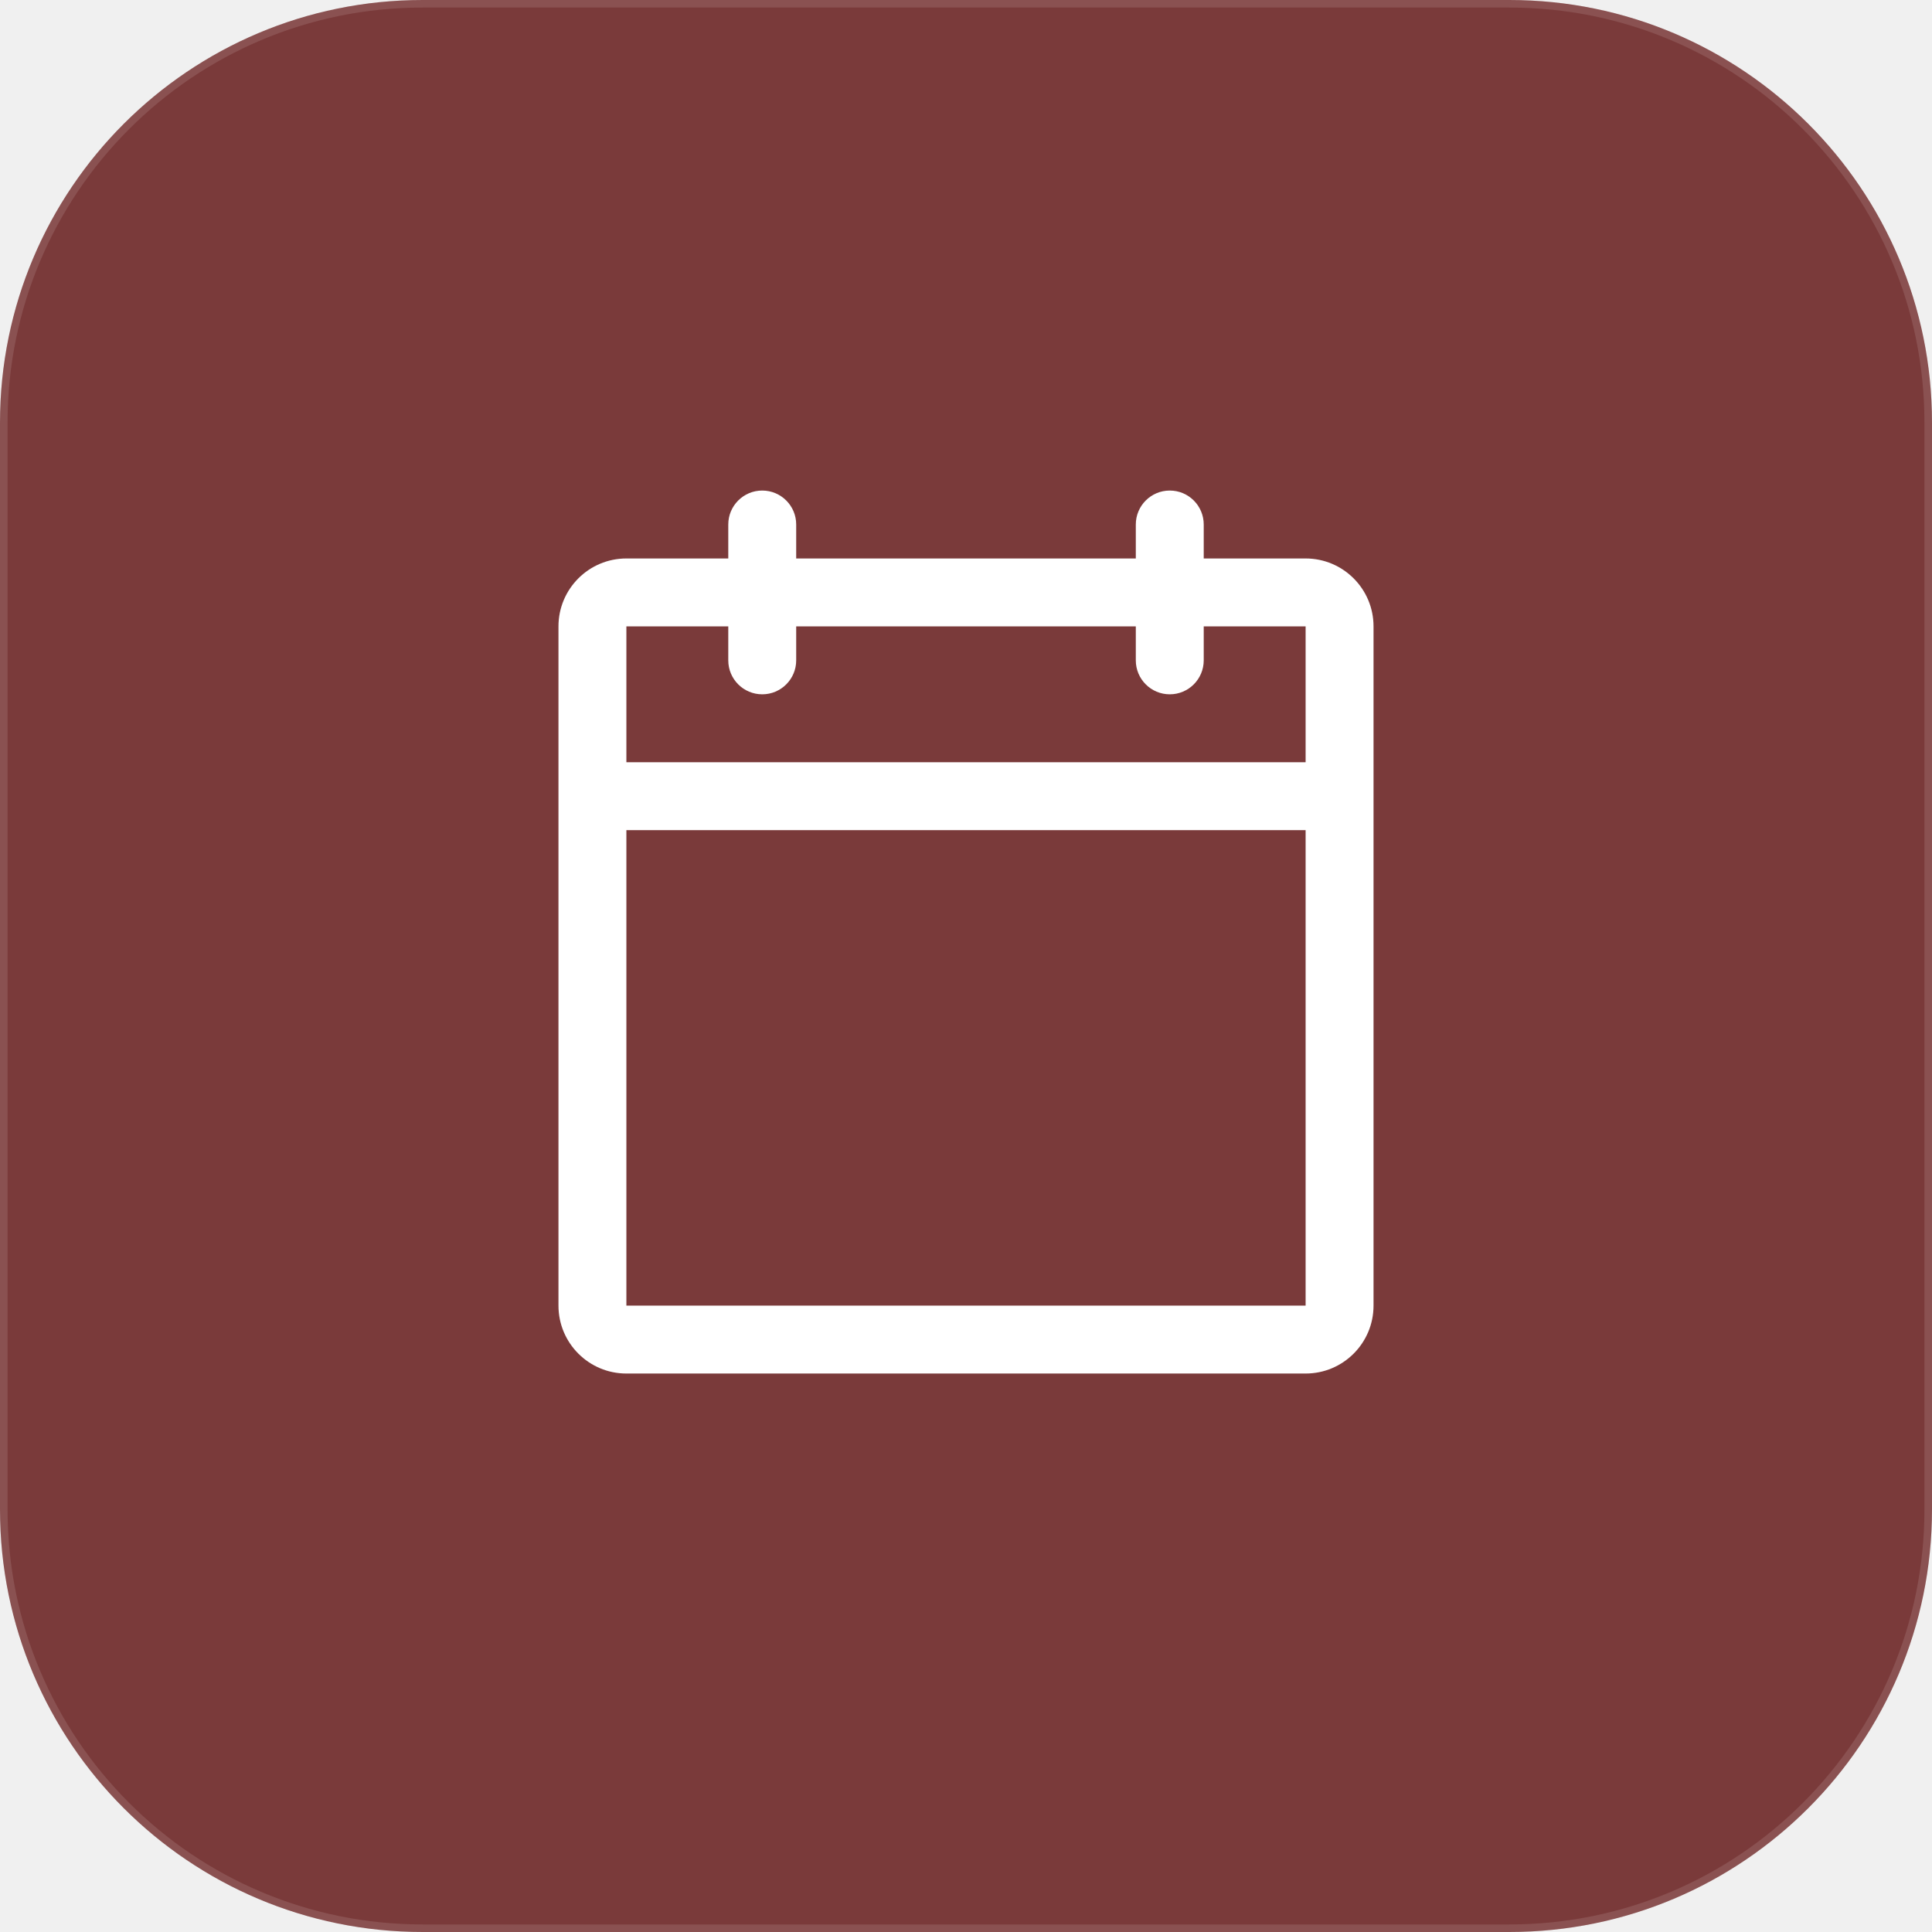
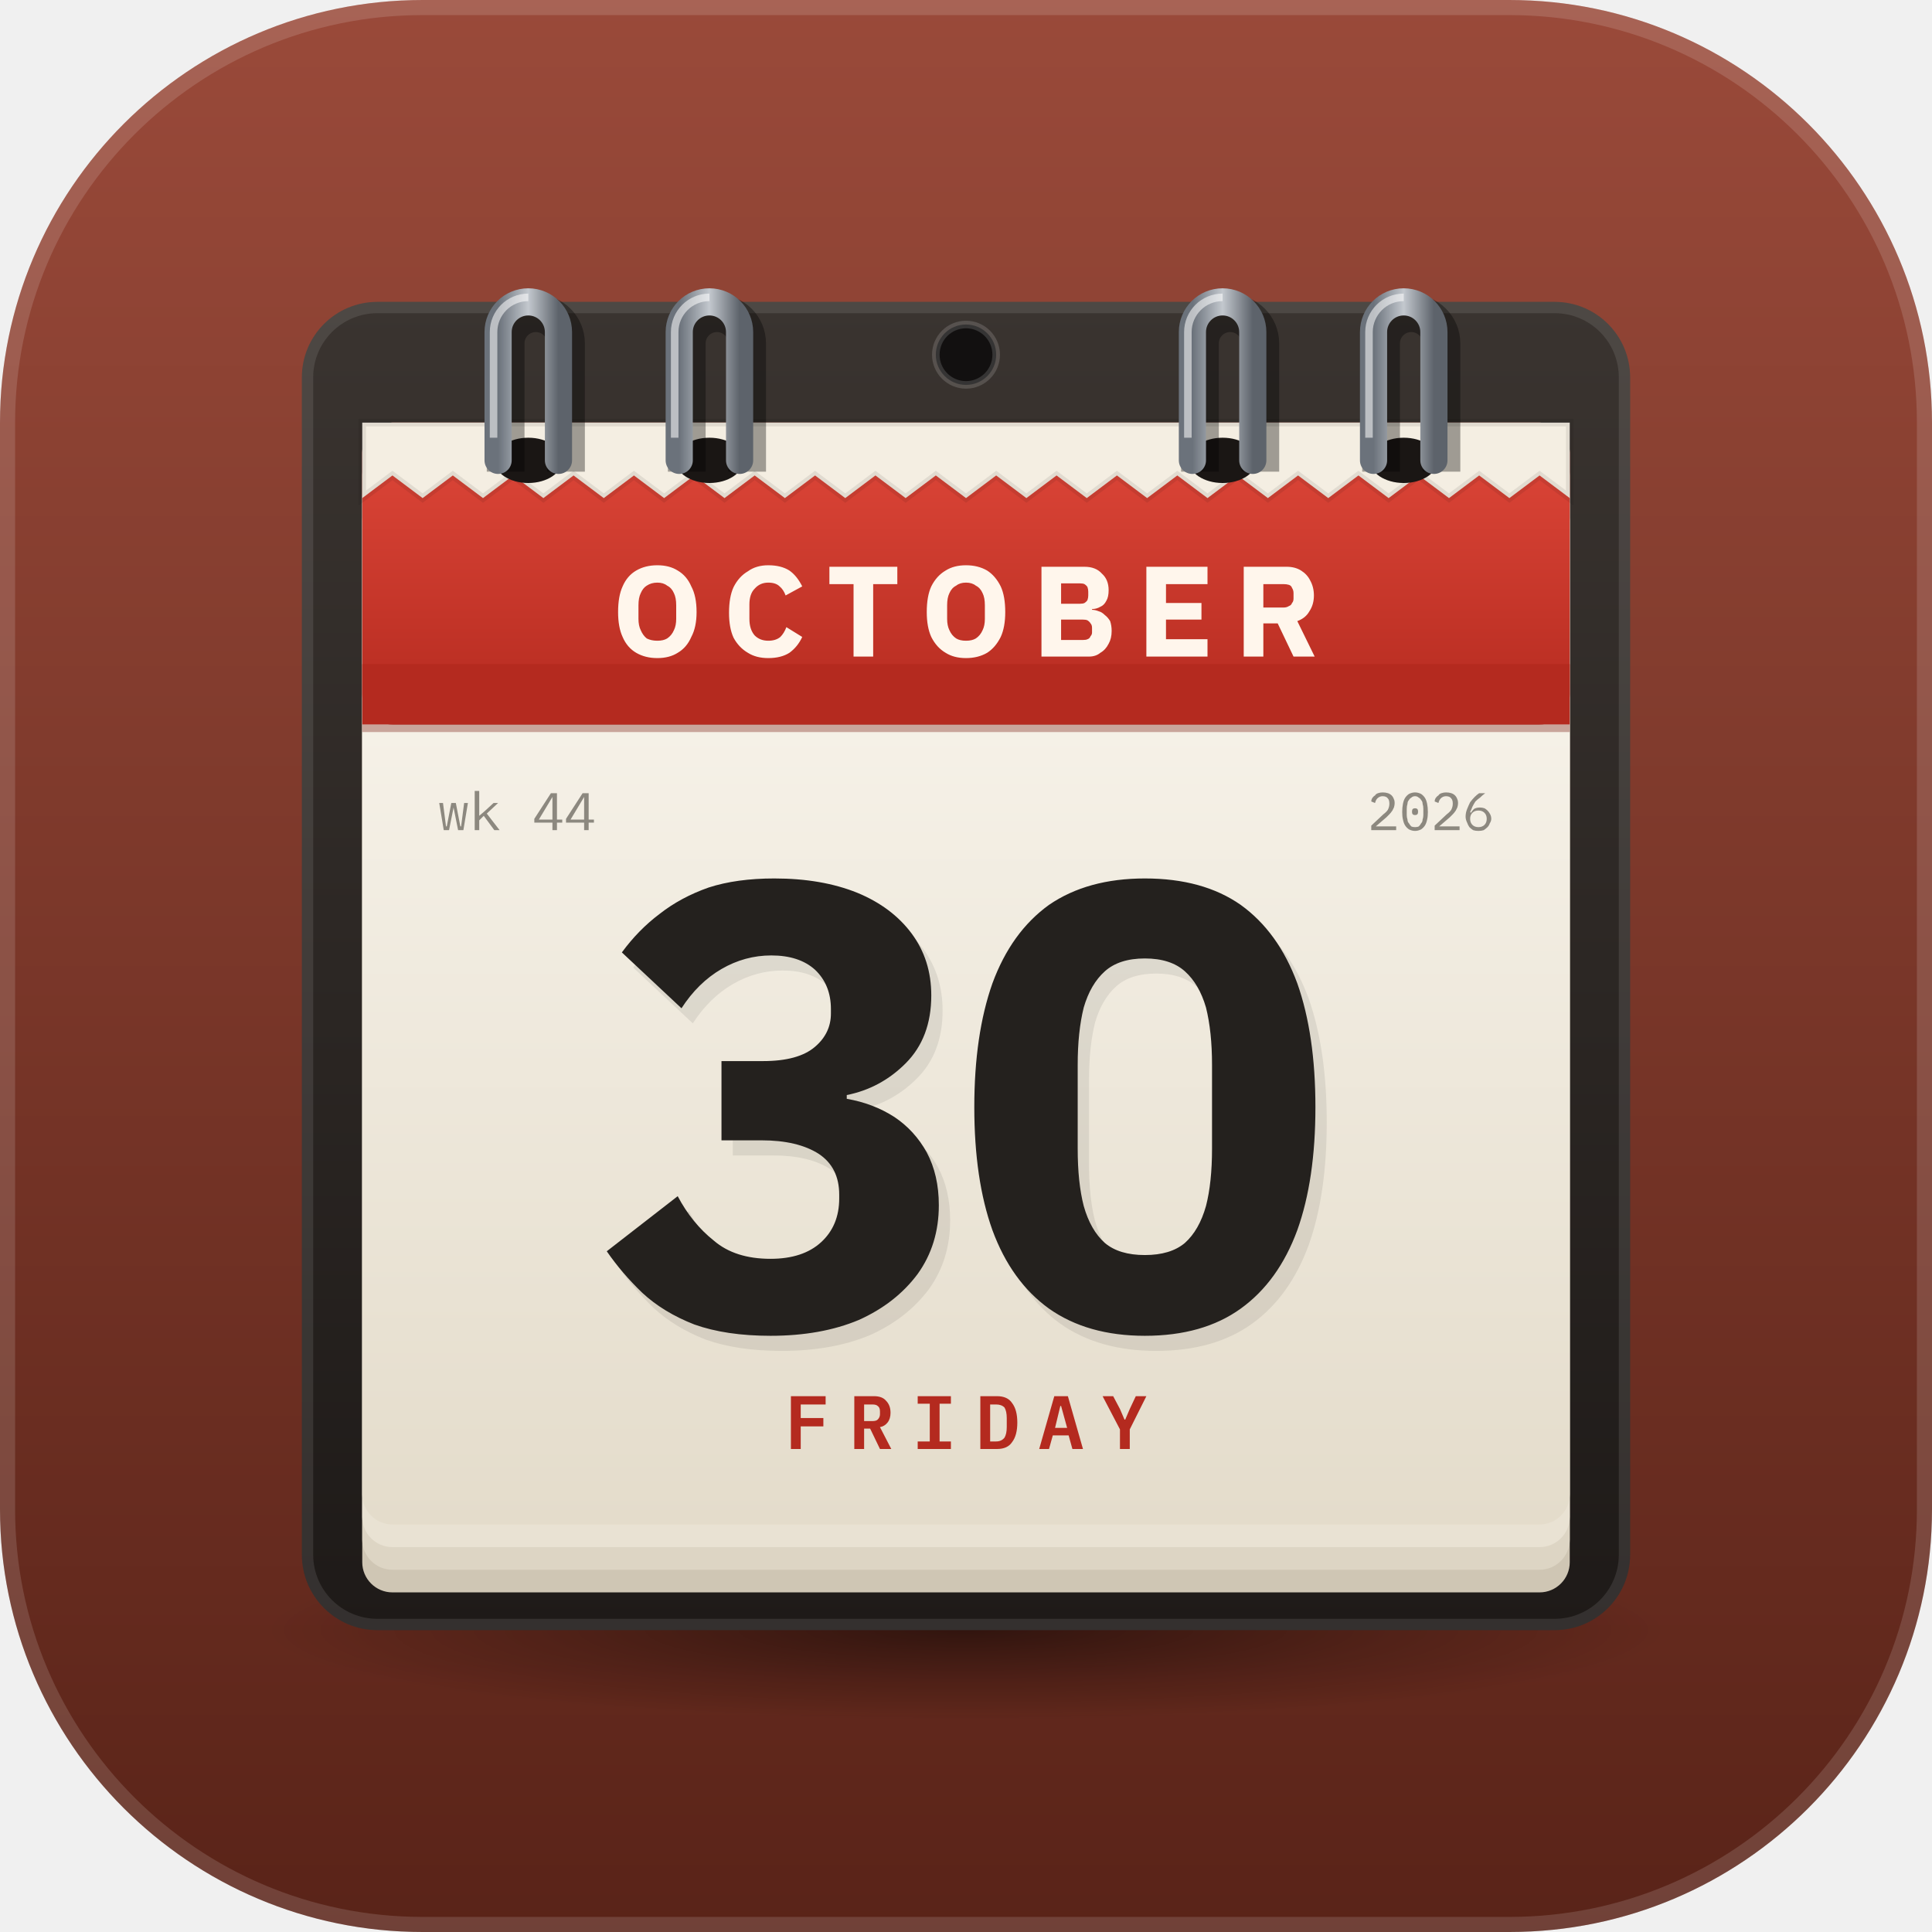
<svg xmlns="http://www.w3.org/2000/svg" viewBox="0 0 256 256">
-   <rect width="256" height="256" rx="56" fill="#7A3A3A" />
-   <rect x="0.5" y="0.5" width="255" height="255" rx="55.5" fill="none" stroke="#ffffff" stroke-opacity="0.12" />
-   <g transform="translate(56 56) scale(0.5625)" fill="#ffffff">
-     <path d="M208,32H184V24a8,8,0,0,0-16,0v8H88V24a8,8,0,0,0-16,0v8H48A16,16,0,0,0,32,48V208a16,16,0,0,0,16,16H208a16,16,0,0,0,16-16V48A16,16,0,0,0,208,32ZM72,48v8a8,8,0,0,0,16,0V48h80v8a8,8,0,0,0,16,0V48h24V80H48V48ZM208,208H48V96H208V208Z" />
-   </g>
+   <defs>
+     <linearGradient id="calendar-l1" x1="0" y1="0" x2="0" y2="1">
+       <stop offset="0" stop-color="#9A4A3A" />
+       <stop offset="1" stop-color="#592318" />
+     </linearGradient>
+     <radialGradient id="calendar-r2" cx="0.5" cy="0.5" r="0.5">
+       <stop offset="0" stop-color="#000" stop-opacity="0.5" />
+       <stop offset="0.6" stop-color="#000" stop-opacity="0.18" />
+       <stop offset="1" stop-color="#000" stop-opacity="0" />
+     </radialGradient>
+     <linearGradient id="calendar-l3" x1="0" y1="0" x2="0" y2="1">
+       <stop offset="0" stop-color="#3A3430" />
+       <stop offset="1" stop-color="#1E1A18" />
+     </linearGradient>
+     <linearGradient id="calendar-l4" x1="0" y1="0" x2="0" y2="1">
+       <stop offset="0" stop-color="#FCF9F2" />
+       <stop offset="1" stop-color="#E4DCCB" />
+     </linearGradient>
+     <linearGradient id="calendar-l5" x1="0" y1="0" x2="0" y2="1">
+       <stop offset="0" stop-color="#E0483A" />
+       <stop offset="1" stop-color="#B42A1F" />
+     </linearGradient>
+     <linearGradient id="calendar-l6" x1="0" y1="0" x2="1" y2="0">
+       <stop offset="0" stop-color="#6B727B" />
+       <stop offset="0.5" stop-color="#C3C8CE" />
+       <stop offset="1" stop-color="#5D636B" />
+     </linearGradient>
+     <linearGradient id="calendar-l7" x1="0" y1="0" x2="1" y2="0">
+       <stop offset="0" stop-color="#6B727B" />
+       <stop offset="0.5" stop-color="#C3C8CE" />
+       <stop offset="1" stop-color="#5D636B" />
+     </linearGradient>
+     <linearGradient id="calendar-l8" x1="0" y1="0" x2="1" y2="0">
+       <stop offset="0" stop-color="#6B727B" />
+       <stop offset="0.5" stop-color="#C3C8CE" />
+       <stop offset="1" stop-color="#5D636B" />
+     </linearGradient>
+     <linearGradient id="calendar-l9" x1="0" y1="0" x2="1" y2="0">
+       <stop offset="0" stop-color="#6B727B" />
+       <stop offset="0.5" stop-color="#C3C8CE" />
+       <stop offset="1" stop-color="#5D636B" />
+     </linearGradient>
+   </defs>
+   <rect x="0" y="0" width="256" height="256" rx="56" fill="url(#calendar-l1)" />
+   <ellipse cx="128" cy="216" rx="94" ry="12" fill="url(#calendar-r2)" />
+   <rect x="40" y="40" width="176" height="176" rx="10" fill="url(#calendar-l3)" />
+   <rect x="40.75" y="40.75" width="174.5" height="174.5" rx="9.25" fill="none" stroke="#fff" stroke-opacity="0.1" stroke-width="1.5" />
+   <rect x="48" y="65" width="160" height="146" rx="4" fill="#CFC6B4" />
+   <rect x="48" y="62" width="160" height="146" rx="4" fill="#DDD5C4" />
+   <rect x="48" y="59" width="160" height="146" rx="4" fill="#E9E2D3" />
+   <rect x="48" y="56" width="160" height="146" rx="4" fill="url(#calendar-l4)" />
+   <rect x="48" y="56" width="160" height="40" rx="4" fill="url(#calendar-l5)" />
+   <rect x="48" y="88" width="160" height="8" fill="#B42A1F" />
+   <path d="M48 96.5L208 96.5" stroke="#7A1810" stroke-opacity="0.35" />
+   <path d="m87.1 87.2q-1.6 0-2.8-.7-1.2-.7-1.8-2.1-.6-1.3-.6-3.3 0-2.1 .6-3.4 .6-1.4 1.8-2.1 1.2-.7 2.8-.7 1.6 0 2.7 .7 1.2 .7 1.8 2.1 .7 1.3 .7 3.4 0 2-.7 3.3-.6 1.4-1.8 2.1-1.1 .7-2.7 .7zm0-2.3q.8 0 1.3-.3 .6-.4 .9-1.1 .3-.6 .3-1.5l0-1.8q0-1-.3-1.6-.3-.7-.9-1-.5-.4-1.3-.4-.8 0-1.4 .4-.5 .3-.8 1-.3 .6-.3 1.6l0 1.8q0 .9 .3 1.5 .3 .7 .8 1.1 .6 .3 1.4 .3zm14.7 2.3q-1.6 0-2.7-.7-1.2-.7-1.9-2-.6-1.3-.6-3.3 0-2.1 .6-3.4 .7-1.4 1.9-2.1 1.1-.8 2.7-.8 1.7 0 2.8 .7 1 .7 1.7 2.1l-2.2 1.2q-.3-.8-.8-1.2-.5-.5-1.5-.5-1.1 0-1.8 .8-.7 .7-.7 2.1l0 1.9q0 1.4 .7 2.2 .7 .7 1.8 .7 1 0 1.6-.5 .5-.5 .8-1.3l2.1 1.3q-.6 1.3-1.7 2.1-1.1 .7-2.8 .7zm17.1-9.8l-3.2 0 0 9.6-2.6 0 0-9.6-3.2 0 0-2.3 9 0zm9.1 9.8q-1.6 0-2.7-.7-1.2-.7-1.9-2.1-.6-1.3-.6-3.3 0-2.1 .6-3.4 .7-1.4 1.9-2.1 1.1-.7 2.7-.7 1.6 0 2.8 .7 1.1 .7 1.8 2.1 .6 1.3 .6 3.4 0 2-.6 3.3-.7 1.4-1.8 2.1-1.2 .7-2.8 .7zm0-2.3q.8 0 1.3-.3 .6-.4 .9-1.1 .3-.6 .3-1.5l0-1.8q0-1-.3-1.6-.3-.7-.9-1-.5-.4-1.3-.4-.8 0-1.3 .4-.6 .3-.9 1-.3 .6-.3 1.6l0 1.8q0 .9 .3 1.5 .3 .7 .9 1.1 .5 .3 1.3 .3zm10 2.1l0-11.9 5.7 0q1.5 0 2.3 .9 .9 .8 .9 2.2 0 .9-.3 1.4-.3 .6-.8 .8-.5 .3-1.1 .3l0 .1q.4 0 .9 .2 .4 .1 .8 .5 .4 .3 .7 .8 .2 .6 .2 1.3 0 1-.4 1.7-.4 .8-1.1 1.2-.6 .5-1.5 .5zm2.6-4.9l0 2.7 2.9 0q.4 0 .6-.1 .3-.1 .4-.4 .2-.2 .2-.5l0-.6q0-.4-.2-.6-.1-.2-.4-.4-.2-.1-.6-.1zm0-4.8l0 2.7 2.5 0q.4 0 .6-.1 .3-.2 .4-.4 .1-.3 .1-.6l0-.5q0-.3-.1-.6-.1-.2-.4-.4-.2-.1-.6-.1zm19.4 9.7l-8.1 0 0-11.9 8.1 0 0 2.3-5.5 0 0 2.5 4.7 0 0 2.2-4.7 0 0 2.6 5.5 0zm7.4-4.4l0 4.4-2.6 0 0-11.9 5.7 0q1.1 0 1.9 .5 .8 .5 1.2 1.3 .5 .9 .5 2 0 1.2-.6 2.1-.5 .9-1.6 1.3l2.3 4.7-2.8 0-2.1-4.4zm0-2.1l2.7 0q.4 0 .7-.2 .3-.1 .4-.4 .2-.2 .2-.6l0-.7q0-.4-.2-.7-.1-.3-.4-.4-.3-.1-.7-.1l-2.7 0z" fill="#FFF6EC" />
+   <path d="m95.6 140.6l5.5 0q4.7 0 6.9-1.9 2.1-1.8 2.1-4.4l0-.6q0-3.2-2.1-5.2-2.1-1.9-5.8-1.9-3.5 0-6.6 1.8-3.1 1.8-5.3 5.2l-7.9-7.4q2.2-3 5-5.1 2.8-2.2 6.5-3.5 3.7-1.2 8.7-1.2 6.3 0 11 1.9 4.6 1.9 7.2 5.4 2.6 3.5 2.6 8.2 0 5.6-3.4 9-3.3 3.3-7.8 4.2l0 .5q3.5 .6 6.3 2.4 2.7 1.8 4.3 4.7 1.6 3 1.6 7 0 5.2-2.8 9.1-2.9 3.9-7.8 6.1-5 2.1-11.7 2.1-5.9 0-10.1-1.5-4.1-1.6-6.9-4.2-2.7-2.6-4.7-5.5l9.4-7.3q1.9 3.6 4.8 5.9 2.8 2.4 7.5 2.4 4.3 0 6.7-2.2 2.4-2.2 2.4-5.8l0-.5q0-3.6-2.7-5.4-2.8-1.8-7.6-1.8l-5.3 0zm56.1 36.4q-7.6 0-12.7-3.6-5-3.6-7.5-10.4-2.4-6.7-2.4-16.3 0-9.6 2.4-16.4 2.5-6.8 7.5-10.4 5.1-3.5 12.7-3.5 7.7 0 12.7 3.5 5 3.6 7.5 10.4 2.4 6.8 2.4 16.4 0 9.6-2.4 16.3-2.5 6.8-7.5 10.4-5 3.6-12.7 3.6zm0-10.7q3.4 0 5.3-1.6 1.9-1.7 2.8-4.9 .8-3.1 .8-7.6l0-11.1q0-4.4-.8-7.6-.9-3.1-2.8-4.8-1.9-1.7-5.3-1.7-3.4 0-5.3 1.7-1.9 1.7-2.8 4.8-.8 3.2-.8 7.6l0 11.1q0 4.5 .8 7.6 .9 3.2 2.8 4.9 1.9 1.6 5.3 1.6z" fill="#000" opacity="0.08" transform="translate(1.5 2)" />
+   <path d="m95.6 140.6l5.5 0q4.7 0 6.9-1.9 2.1-1.8 2.1-4.4l0-.6q0-3.2-2.1-5.2-2.1-1.9-5.8-1.9-3.5 0-6.6 1.8-3.1 1.8-5.3 5.2l-7.9-7.4q2.2-3 5-5.1 2.8-2.2 6.5-3.5 3.7-1.2 8.7-1.2 6.3 0 11 1.9 4.6 1.9 7.2 5.4 2.6 3.5 2.6 8.2 0 5.6-3.4 9-3.3 3.3-7.8 4.2l0 .5q3.5 .6 6.3 2.4 2.7 1.8 4.3 4.7 1.6 3 1.6 7 0 5.2-2.8 9.1-2.9 3.9-7.8 6.1-5 2.1-11.7 2.1-5.9 0-10.1-1.5-4.1-1.6-6.9-4.2-2.7-2.6-4.7-5.5l9.4-7.3q1.9 3.6 4.8 5.9 2.8 2.4 7.5 2.4 4.3 0 6.7-2.2 2.4-2.2 2.4-5.8l0-.5q0-3.6-2.7-5.4-2.8-1.8-7.6-1.8l-5.3 0zm56.1 36.4q-7.6 0-12.7-3.6-5-3.6-7.5-10.4-2.4-6.7-2.4-16.3 0-9.6 2.4-16.4 2.5-6.8 7.5-10.4 5.1-3.5 12.7-3.5 7.7 0 12.7 3.5 5 3.6 7.5 10.4 2.4 6.8 2.4 16.4 0 9.6-2.4 16.3-2.5 6.8-7.5 10.4-5 3.6-12.7 3.6zm0-10.7q3.4 0 5.3-1.6 1.9-1.7 2.8-4.9 .8-3.1 .8-7.6l0-11.1q0-4.4-.8-7.6-.9-3.1-2.8-4.8-1.9-1.7-5.3-1.7-3.4 0-5.3 1.7-1.9 1.7-2.8 4.8-.8 3.2-.8 7.6l0 11.1q0 4.5 .8 7.6 .9 3.2 2.8 4.9 1.9 1.6 5.3 1.6z" fill="#24211E" />
+   <path d="m104.8 192l0-7 4.6 0 0 1.1-3.3 0 0 1.8 3 0 0 1.1-3 0 0 3zm9.7 0l-1.3 0 0-7 2.6 0q1.1 0 1.6 .6 .6 .6 .6 1.6 0 .8-.4 1.3-.4 .5-1 .6l1.5 2.9-1.5 0-1.3-2.7-.8 0zm1.1-3.7q.5 0 .7-.2 .3-.3 .3-.7l0-.4q0-.5-.3-.7-.2-.2-.7-.2l-1.1 0 0 2.2zm6 3.7l0-1 1.6 0 0-5-1.6 0 0-1 4.4 0 0 1-1.5 0 0 5 1.5 0 0 1zm8.3-7l2.2 0q1.4 0 2 .9 .7 .9 .7 2.6 0 1.7-.7 2.6-.6 .9-2 .9l-2.2 0zm2.1 6q.7 0 1.1-.5 .3-.5 .3-1.4l0-1.2q0-.9-.3-1.4-.4-.4-1.1-.4l-.8 0 0 4.9zm10.1 1l-.5-1.8-2.1 0-.5 1.8-1.3 0 2-7 1.8 0 2 7zm-1.5-5.7l-.1 0-.7 2.9 1.6 0zm7.8 5.7l0-2.6-2.3-4.4 1.4 0 .9 1.7 .6 1.4 .1 0 .6-1.4 .8-1.7 1.4 0-2.2 4.4 0 2.6z" fill="#B42A1F" />
+   <path d="m185 110l-3.3 0 0-.6 1.6-1.5q.4-.3 .6-.6 .2-.4 .2-.8l0 0q0-.5-.2-.7-.2-.3-.7-.3-.4 0-.7 .3-.2 .2-.3 .6l-.5-.2q0-.2 .1-.4 .2-.3 .4-.4 .1-.2 .4-.3 .3-.1 .6-.1 .4 0 .7 .1 .3 .1 .5 .3 .2 .2 .3 .5 .1 .2 .1 .5 0 .3-.1 .6-.1 .2-.2 .4-.2 .3-.4 .5-.2 .2-.4 .4l-1.4 1.2 2.7 0zm2.5 .1q-.4 0-.8-.2-.3-.2-.5-.5-.2-.3-.3-.8-.1-.4-.1-1 0-.6 .1-1.1 .1-.5 .3-.8 .2-.3 .5-.5 .4-.2 .8-.2 .4 0 .8 .2 .3 .2 .5 .5 .2 .3 .3 .8 .1 .5 .1 1.1 0 .6-.1 1-.1 .5-.3 .8-.2 .3-.5 .5-.4 .2-.8 .2zm0-.5q.3 0 .5-.1 .2-.2 .3-.4 .2-.2 .2-.5 .1-.3 .1-.6l0-.8q0-.4-.1-.7 0-.3-.2-.5-.1-.2-.3-.3-.2-.2-.5-.2-.3 0-.5 .2-.2 .1-.3 .3-.2 .2-.2 .5-.1 .3-.1 .7l0 .8q0 .3 .1 .6 0 .3 .2 .5 .1 .2 .3 .4 .2 .1 .5 .1zm0-1.6q-.2 0-.3-.1-.1-.1-.1-.3l0-.1q0-.2 .1-.3 .1-.1 .3-.1 .2 0 .3 .1 .1 .1 .1 .3l0 .1q0 .2-.1 .3-.1 .1-.3 .1zm5.9 2l-3.3 0 0-.6 1.6-1.5q.4-.3 .6-.6 .2-.4 .2-.8l0 0q0-.5-.2-.7-.2-.3-.7-.3-.4 0-.7 .3-.2 .2-.3 .6l-.5-.2q0-.2 .1-.4 .2-.3 .4-.4 .1-.2 .4-.3 .3-.1 .6-.1 .4 0 .7 .1 .3 .1 .5 .3 .2 .2 .3 .5 .1 .2 .1 .5 0 .3-.1 .6-.1 .2-.2 .4-.2 .3-.4 .5-.2 .2-.4 .4l-1.4 1.2 2.7 0zm2.5 .1q-.4 0-.7-.1-.3-.2-.5-.4-.2-.3-.3-.6-.2-.4-.2-.8 0-.5 .2-1 .2-.5 .4-.9 .3-.4 .6-.7 .3-.3 .6-.5l.8 0q-.4 .3-.7 .6-.3 .2-.6 .5-.2 .3-.4 .7-.1 .3-.3 .7l.1 .1q.2-.3 .4-.5 .3-.2 .8-.2 .3 0 .6 .1 .2 .1 .4 .3 .2 .2 .3 .4 .2 .3 .2 .7 0 .3-.2 .6-.1 .3-.3 .5-.2 .2-.5 .4-.3 .1-.7 .1zm0-.5q.5 0 .8-.3 .3-.3 .3-.8l0 0q0-.5-.3-.8-.3-.3-.8-.3-.5 0-.8 .3-.3 .3-.3 .8l0 0q0 .5 .3 .8 .3 .3 .8 .3z" fill="#8C887F" />
+   <path d="m58.2 106.4l.5 0 .4 3.1 .1 0 .6-3.1 .6 0 .6 3.1 .1 0 .4-3.1 .5 0-.6 3.6-.7 0-.6-3 0 0-.6 3-.7 0zm4.7-1.6l.6 0 0 3.3 0 0 .7-.6 1.2-1.1 .6 0-1.5 1.4 1.7 2.2-.7 0-1.4-1.9-.6 .6 0 1.3-.6 0zm10.3 5.2l0-1-2.4 0 0-.5 2.2-3.4 .8 0 0 3.5 .7 0 0 .4-.7 0 0 1zm-1.8-1.4l1.8 0 0-3 0 0zm6 1.4l0-1-2.4 0 0-.5 2.2-3.4 .8 0 0 3.5 .7 0 0 .4-.7 0 0 1zm-1.8-1.4l1.8 0 0-3 0 0z" fill="#8C887F" />
+   <path d="M48 56h160v10l-4 -3l-4 3l-4 -3l-4 3l-4 -3l-4 3l-4 -3l-4 3l-4 -3l-4 3l-4 -3l-4 3l-4 -3l-4 3l-4 -3l-4 3l-4 -3l-4 3l-4 -3l-4 3l-4 -3l-4 3l-4 -3l-4 3l-4 -3l-4 3l-4 -3l-4 3l-4 -3l-4 3l-4 -3l-4 3l-4 -3l-4 3l-4 -3l-4 3l-4 -3l-4 3l-4 -3l-4 3z" fill="#F4EEE2" />
+   <path d="M48 56h160v10l-4 -3l-4 3l-4 -3l-4 3l-4 -3l-4 3l-4 -3l-4 3l-4 -3l-4 3l-4 -3l-4 3l-4 -3l-4 3l-4 -3l-4 3l-4 -3l-4 3l-4 -3l-4 3l-4 -3l-4 3l-4 -3l-4 3l-4 -3l-4 3l-4 -3l-4 3l-4 -3l-4 3l-4 -3l-4 3l-4 -3l-4 3l-4 -3l-4 3l-4 -3l-4 3l-4 -3l-4 3z" fill="none" stroke="#000" stroke-opacity="0.08" />
+   <ellipse cx="70" cy="61" rx="4.5" ry="3" fill="#1A1614" />
+   <path d="M66 61 V44 a4 4 0 0 1 8 0 V61" fill="none" stroke="#000" stroke-opacity="0.35" stroke-width="5" transform="translate(1 1.5)" />
+   <path d="M66 61 V44 a4 4 0 0 1 8 0 V61" fill="none" stroke="url(#calendar-l6)" stroke-width="3.6" stroke-linecap="round" />
+   <path d="M65.4 58 V44 a4.6 4.6 0 0 1 4.6 -4.6" fill="none" stroke="#fff" stroke-opacity="0.55" stroke-width="1" />
+   <ellipse cx="94" cy="61" rx="4.5" ry="3" fill="#1A1614" />
+   <path d="M90 61 V44 a4 4 0 0 1 8 0 V61" fill="none" stroke="#000" stroke-opacity="0.35" stroke-width="5" transform="translate(1 1.5)" />
+   <path d="M90 61 V44 a4 4 0 0 1 8 0 V61" fill="none" stroke="url(#calendar-l7)" stroke-width="3.6" stroke-linecap="round" />
+   <path d="M89.4 58 V44 a4.6 4.6 0 0 1 4.6 -4.6" fill="none" stroke="#fff" stroke-opacity="0.55" stroke-width="1" />
+   <ellipse cx="162" cy="61" rx="4.5" ry="3" fill="#1A1614" />
+   <path d="M158 61 V44 a4 4 0 0 1 8 0 V61" fill="none" stroke="#000" stroke-opacity="0.35" stroke-width="5" transform="translate(1 1.5)" />
+   <path d="M158 61 V44 a4 4 0 0 1 8 0 V61" fill="none" stroke="url(#calendar-l8)" stroke-width="3.6" stroke-linecap="round" />
+   <path d="M157.4 58 V44 a4.6 4.6 0 0 1 4.6 -4.6" fill="none" stroke="#fff" stroke-opacity="0.55" stroke-width="1" />
+   <ellipse cx="186" cy="61" rx="4.5" ry="3" fill="#1A1614" />
+   <path d="M182 61 V44 a4 4 0 0 1 8 0 V61" fill="none" stroke="#000" stroke-opacity="0.35" stroke-width="5" transform="translate(1 1.5)" />
+   <path d="M182 61 V44 a4 4 0 0 1 8 0 V61" fill="none" stroke="url(#calendar-l9)" stroke-width="3.6" stroke-linecap="round" />
+   <path d="M181.4 58 V44 a4.6 4.6 0 0 1 4.6 -4.6" fill="none" stroke="#fff" stroke-opacity="0.55" stroke-width="1" />
+   <circle cx="128" cy="47" r="4" fill="#121010" />
+   <circle cx="128" cy="47" r="4" fill="none" stroke="#fff" stroke-opacity="0.15" />
+   <rect x="1" y="1" width="254" height="254" rx="55" fill="none" stroke="#fff" stroke-opacity="0.14" stroke-width="2" />
</svg>
